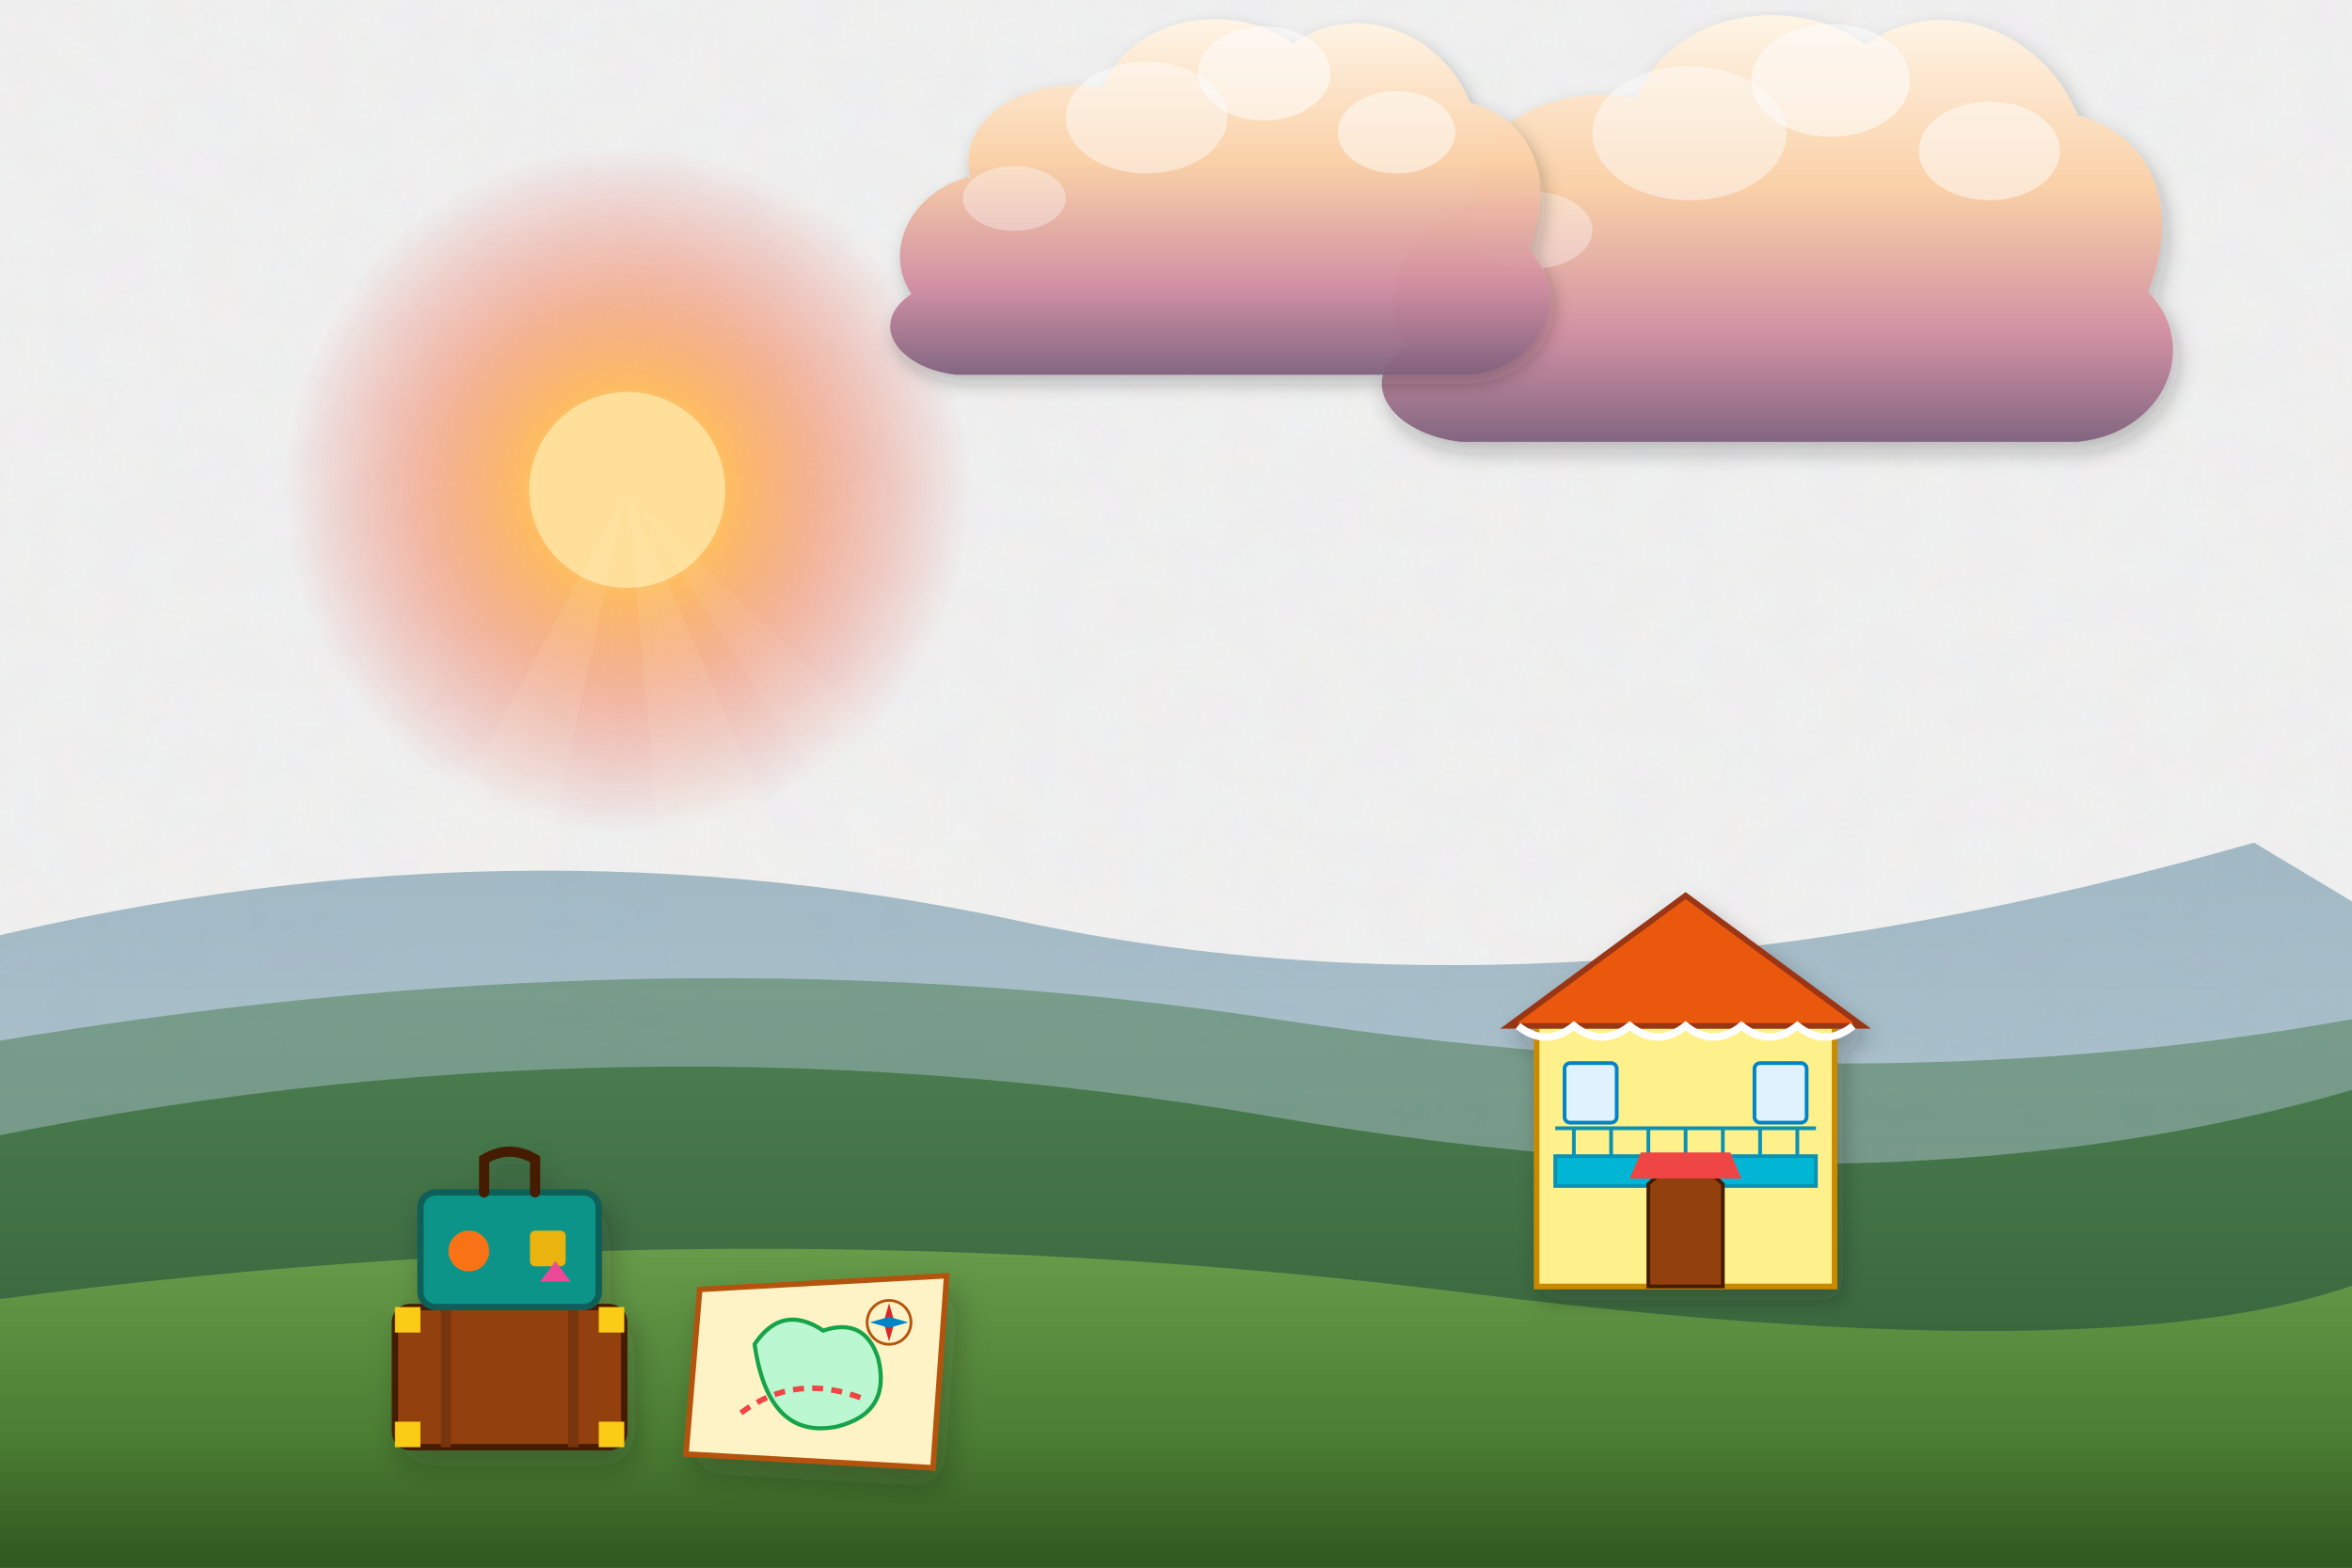
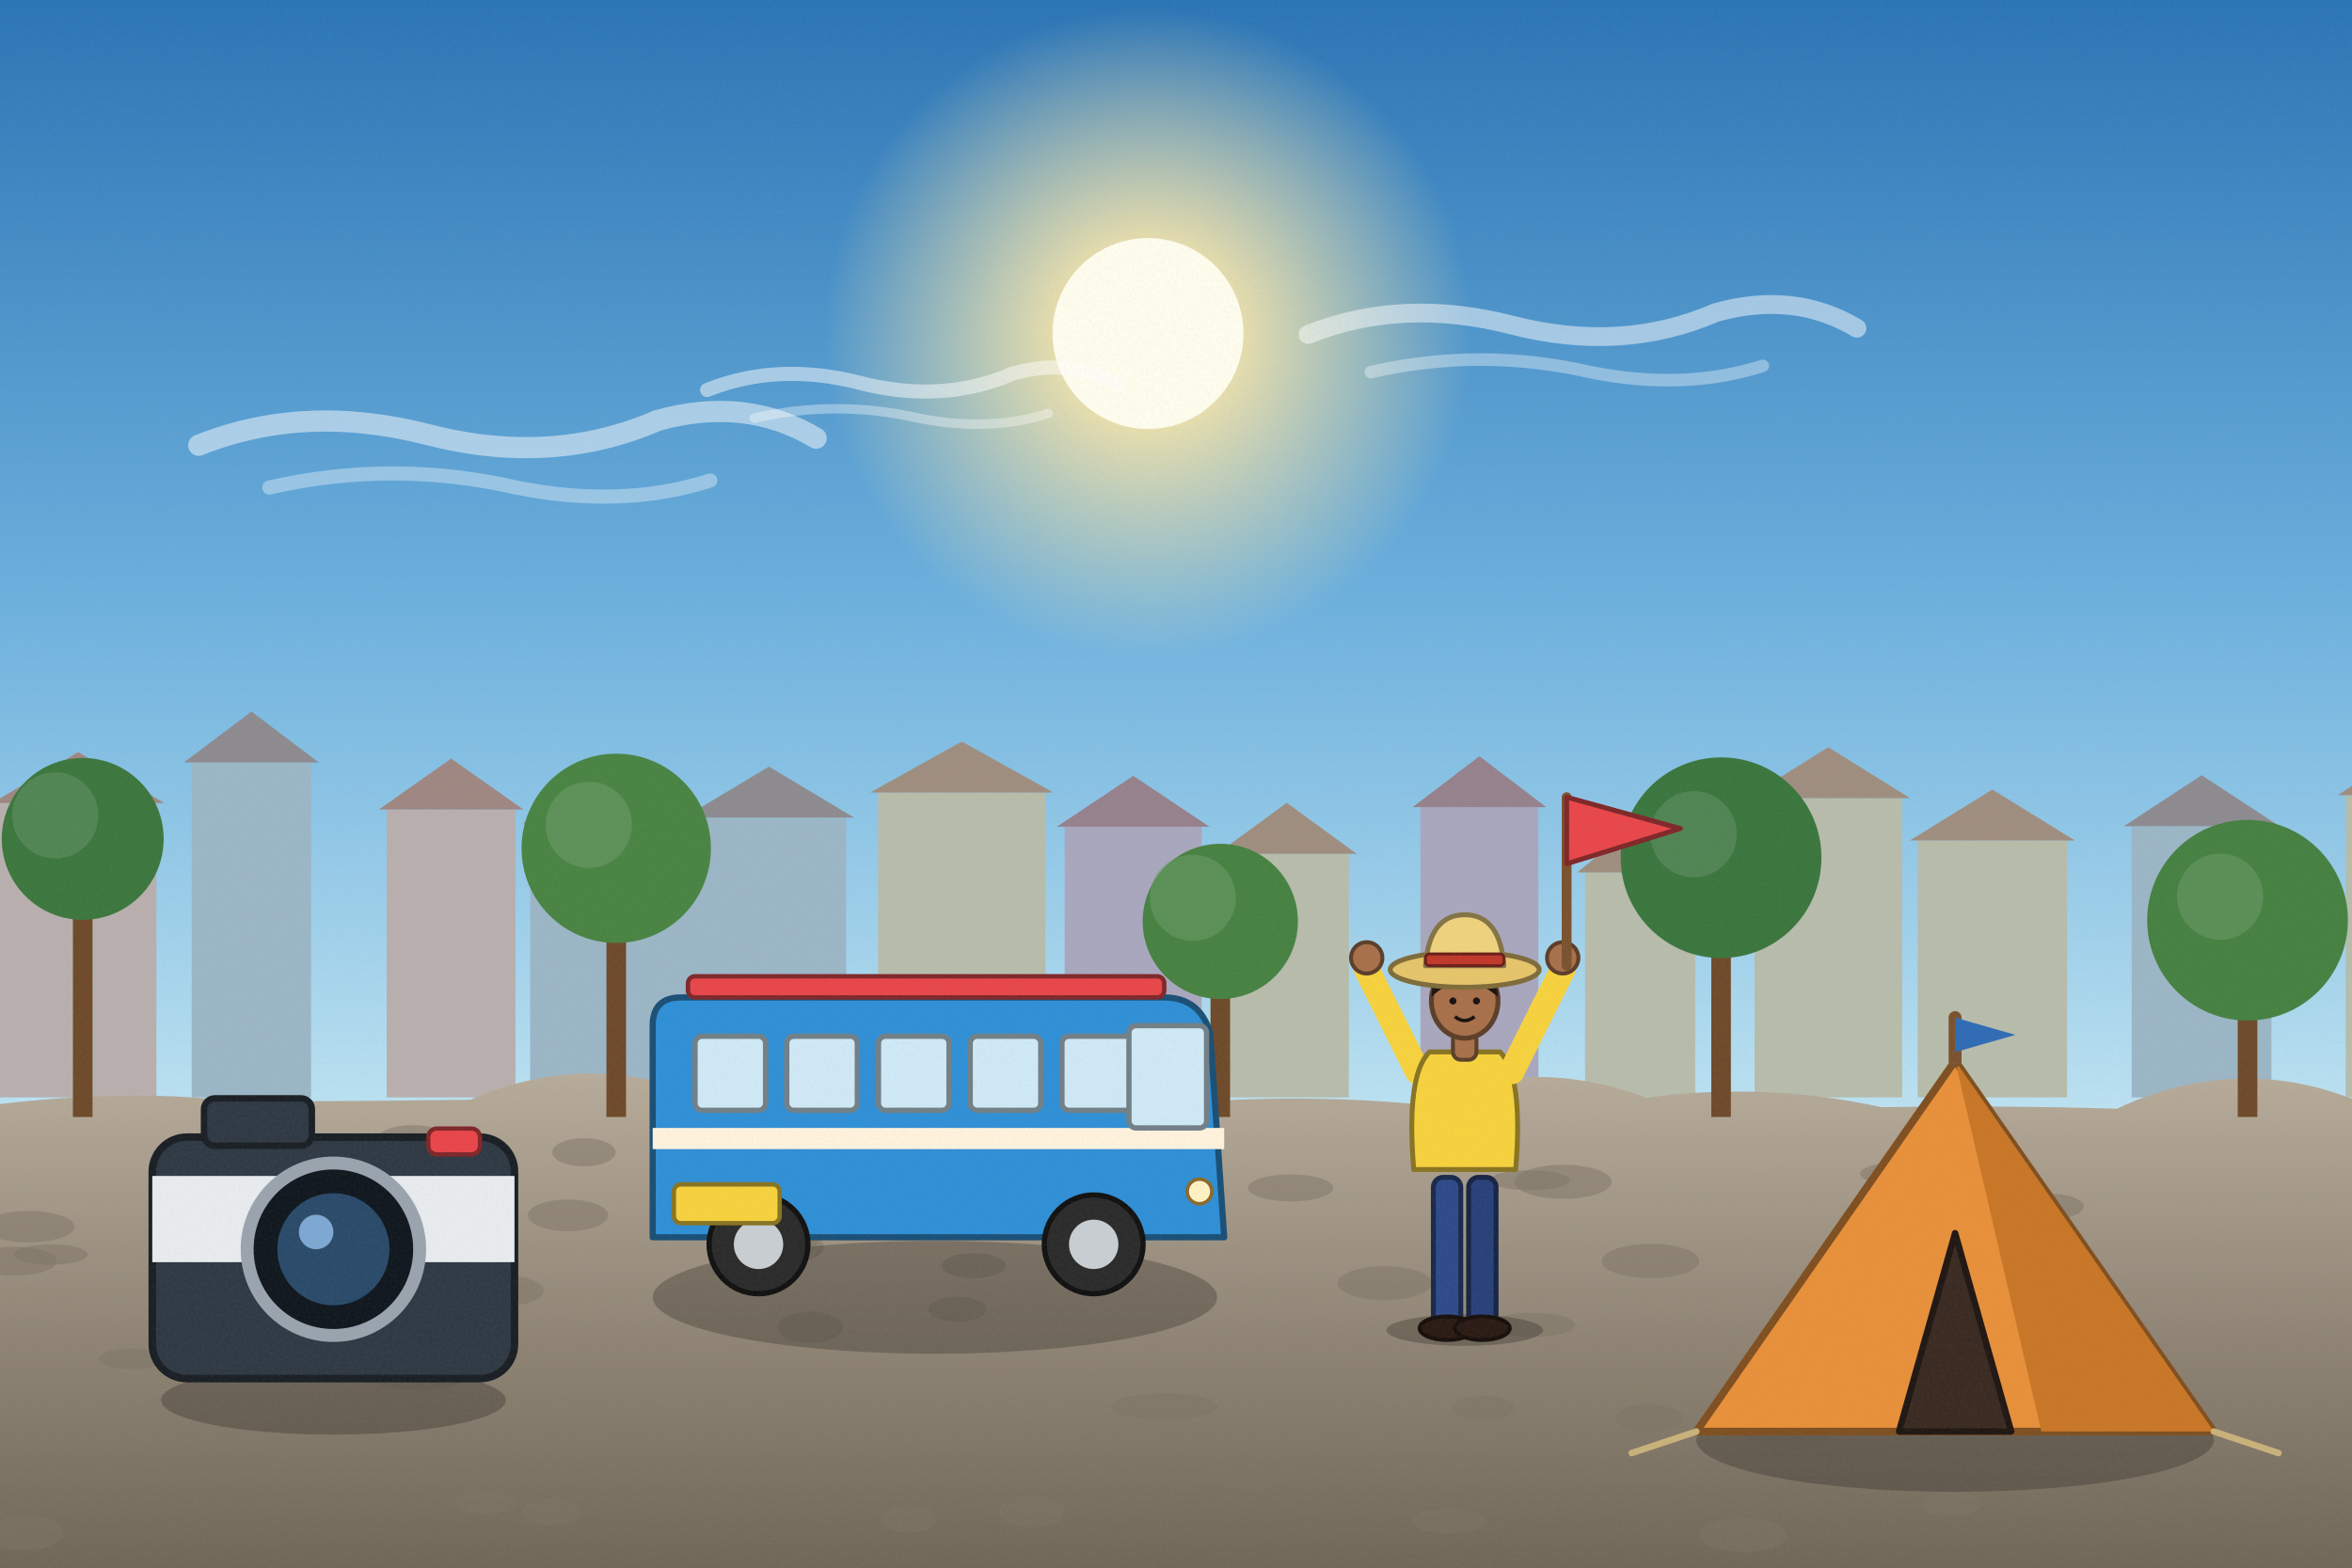
<svg xmlns="http://www.w3.org/2000/svg" viewBox="0 0 1200 800" width="1200" height="800">
  <defs>
-     <filter id="ghibliPaper" x="0%" y="0%" width="100%" height="100%">
-       <feTurbulence type="fractalNoise" baseFrequency="0.04" numOctaves="3" result="noise" seed="42" />
-       <feColorMatrix type="matrix" values="1 0 0 0 0  0 1 0 0 0  0 0 1 0 0  0 0 0 0.035 0" in="noise" result="coloredNoise" />
-       <feComposite operator="in" in2="SourceGraphic" />
+     <linearGradient id="woodTone" x1="0" y1="0" x2="1" y2="0">
+       <stop offset="0" stop-color="#a77649" />
+       <stop offset=".5" stop-color="#7d5231" />
+       <stop offset="1" stop-color="#5a381e" />
+     </linearGradient>
+     <linearGradient id="stoneTone" x1="0" y1="0" x2="0" y2="1">
+       <stop offset="0" stop-color="#c5beb3" />
+       <stop offset="1" stop-color="#7c7468" />
+     </linearGradient>
+     <filter id="softShadow" x="-20%" y="-20%" width="140%" height="140%">
+       <feDropShadow dx="2" dy="5" stdDeviation="4" flood-color="#1b1a14" flood-opacity=".25" />
    </filter>
-     <filter id="softGlow" x="-20%" y="-20%" width="140%" height="140%">
-       <feGaussianBlur stdDeviation="8" result="blur" />
-       <feComposite in="SourceGraphic" in2="blur" operator="over" />
+     <filter id="grain" x="0" y="0" width="100%" height="100%">
+       <feTurbulence type="fractalNoise" baseFrequency=".7" numOctaves="2" seed="11" />
+       <feColorMatrix type="matrix" values="0 0 0 0 .34  0 0 0 0 .34  0 0 0 0 .32  0 0 0 .22 -.07" />
    </filter>
-     <filter id="dropShadow" x="-20%" y="-20%" width="140%" height="140%">
-       <feDropShadow dx="3" dy="6" stdDeviation="6" flood-color="#141e28" flood-opacity="0.28" />
-     </filter>
-     <linearGradient id="skyDay" x1="0" y1="0" x2="0" y2="1">
-       <stop offset="0%" stop-color="#236ca7" />
-       <stop offset="35%" stop-color="#5fa3d6" />
-       <stop offset="70%" stop-color="#b8e1f2" />
-       <stop offset="100%" stop-color="#fdf3dc" />
-     </linearGradient>
-     <linearGradient id="skySunset" x1="0" y1="0" x2="0" y2="1">
-       <stop offset="0%" stop-color="#31396b" />
-       <stop offset="35%" stop-color="#73507b" />
-       <stop offset="65%" stop-color="#cb6b5c" />
-       <stop offset="85%" stop-color="#f29e5a" />
-       <stop offset="100%" stop-color="#fedaa2" />
-     </linearGradient>
-     <linearGradient id="skyDusk" x1="0" y1="0" x2="0" y2="1">
-       <stop offset="0%" stop-color="#121832" />
-       <stop offset="40%" stop-color="#262f56" />
-       <stop offset="70%" stop-color="#4e3d64" />
-       <stop offset="90%" stop-color="#915264" />
-       <stop offset="100%" stop-color="#d6846c" />
-     </linearGradient>
-     <linearGradient id="cloudBodyDay" x1="0" y1="0" x2="0" y2="1">
-       <stop offset="0%" stop-color="#ffffff" />
-       <stop offset="45%" stop-color="#fcf8f0" />
-       <stop offset="80%" stop-color="#d9e4ec" />
-       <stop offset="100%" stop-color="#b6c8d7" />
-     </linearGradient>
-     <linearGradient id="cloudBodySunset" x1="0" y1="0" x2="0" y2="1">
-       <stop offset="0%" stop-color="#fff5e6" />
-       <stop offset="40%" stop-color="#fbd0a5" />
-       <stop offset="75%" stop-color="#cf8ca0" />
-       <stop offset="100%" stop-color="#7e607c" />
-     </linearGradient>
-     <radialGradient id="sunGlowDay" cx="50%" cy="50%" r="50%">
-       <stop offset="0%" stop-color="#fffced" stop-opacity="1" />
-       <stop offset="35%" stop-color="#ffebaa" stop-opacity="0.85" />
-       <stop offset="70%" stop-color="#ffd573" stop-opacity="0.35" />
-       <stop offset="100%" stop-color="#ffd573" stop-opacity="0" />
+     <linearGradient id="skyMain" x1="0" y1="0" x2="0" y2="1">
+       <stop offset="0" stop-color="#2a74b5" />
+       <stop offset=".38" stop-color="#6bb0de" />
+       <stop offset=".72" stop-color="#bfe4f3" />
+       <stop offset="1" stop-color="#fdf3dc" />
+     </linearGradient>
+     <linearGradient id="cloudG" x1="0" y1="0" x2="0" y2="1">
+       <stop offset="0" stop-color="#ffffff" />
+       <stop offset="1" stop-color="#c7d8e6" />
+     </linearGradient>
+     <radialGradient id="sunG">
+       <stop offset="0" stop-color="#fffded" />
+       <stop offset=".3" stop-color="#ffe9a8" stop-opacity=".85" />
+       <stop offset="1" stop-color="#ffe9a8" stop-opacity="0" />
    </radialGradient>
-     <radialGradient id="sunGlowSunset" cx="50%" cy="50%" r="50%">
-       <stop offset="0%" stop-color="#fff8db" stop-opacity="1" />
-       <stop offset="30%" stop-color="#ffb753" stop-opacity="0.9" />
-       <stop offset="65%" stop-color="#f46e45" stop-opacity="0.4" />
-       <stop offset="100%" stop-color="#e04a43" stop-opacity="0" />
-     </radialGradient>
-     <linearGradient id="hillDistant" x1="0" y1="0" x2="0" y2="1">
-       <stop offset="0%" stop-color="#6e94a8" />
-       <stop offset="100%" stop-color="#93b9c7" />
-     </linearGradient>
-     <linearGradient id="hillMid" x1="0" y1="0" x2="0" y2="1">
-       <stop offset="0%" stop-color="#4a7c4f" />
-       <stop offset="50%" stop-color="#3c6a40" />
-       <stop offset="100%" stop-color="#2d5231" />
-     </linearGradient>
-     <linearGradient id="hillNear" x1="0" y1="0" x2="0" y2="1">
-       <stop offset="0%" stop-color="#699e4c" />
-       <stop offset="60%" stop-color="#4c7e33" />
-       <stop offset="100%" stop-color="#2f5720" />
-     </linearGradient>
-     <linearGradient id="woodTone" x1="0" y1="0" x2="0" y2="1">
-       <stop offset="0%" stop-color="#9c6d48" />
-       <stop offset="50%" stop-color="#784f30" />
-       <stop offset="100%" stop-color="#55341c" />
-     </linearGradient>
-     <linearGradient id="brassTone" x1="0" y1="0" x2="1" y2="1">
-       <stop offset="0%" stop-color="#ffe699" />
-       <stop offset="35%" stop-color="#d9a536" />
-       <stop offset="70%" stop-color="#996c14" />
-       <stop offset="100%" stop-color="#5e4007" />
-     </linearGradient>
-     <linearGradient id="stoneTone" x1="0" y1="0" x2="0" y2="1">
-       <stop offset="0%" stop-color="#c5beb3" />
-       <stop offset="60%" stop-color="#999184" />
-       <stop offset="100%" stop-color="#6c6458" />
-     </linearGradient>
-     <linearGradient id="waterTone" x1="0" y1="0" x2="0" y2="1">
-       <stop offset="0%" stop-color="#47a5be" />
-       <stop offset="50%" stop-color="#2a7796" />
-       <stop offset="100%" stop-color="#144d6a" />
+     <linearGradient id="gndG" x1="0" y1="0" x2="0" y2="1">
+       <stop offset="0" stop-color="#b7ab9a" />
+       <stop offset=".5" stop-color="#8f8474" />
+       <stop offset="1" stop-color="#6b6254" />
    </linearGradient>
  </defs>
-   <rect width="1200" height="800" fill="url(#skySunset)" filter="url(#ghibliPaper)" />
+   <rect width="1200" height="800" fill="url(#skyMain)" />
  <g>
-     <circle cx="320" cy="250" r="175" fill="url(#sunGlowSunset)" />
-     <circle cx="320" cy="250" r="50" fill="#ffdf99" />
-     <polygon points="320,250 20,800 200,800" fill="#fffbe6" opacity="0.08" />
-     <polygon points="320,250 370,800 560,800" fill="#fffbe6" opacity="0.08" />
-     <polygon points="320,250 680,800 880,800" fill="#fffbe6" opacity="0.06" />
-   </g>
-   <g transform="translate(880, 140) scale(0.9)" opacity="0.95">
-     <path d="M-180,40        C-200,10 -180,-30 -140,-40        C-150,-80 -100,-110 -50,-100        C-30,-150 40,-160 80,-130        C120,-160 180,-140 200,-90        C240,-80 260,-40 240,10        C270,40 250,90 200,95        L-150,95        C-190,90 -210,60 -180,40 Z" fill="url(#cloudBodySunset)" filter="url(#dropShadow)" />
-     <ellipse cx="60" cy="-110" rx="45" ry="32" fill="#ffffff" opacity="0.55" />
-     <ellipse cx="-20" cy="-80" rx="55" ry="38" fill="#ffffff" opacity="0.45" />
-     <ellipse cx="150" cy="-70" rx="40" ry="28" fill="#ffffff" opacity="0.5" />
-     <ellipse cx="-110" cy="-25" rx="35" ry="22" fill="#ffffff" opacity="0.35" />
-   </g>
-   <g transform="translate(600, 120) scale(0.75)" opacity="0.95">
-     <path d="M-180,40        C-200,10 -180,-30 -140,-40        C-150,-80 -100,-110 -50,-100        C-30,-150 40,-160 80,-130        C120,-160 180,-140 200,-90        C240,-80 260,-40 240,10        C270,40 250,90 200,95        L-150,95        C-190,90 -210,60 -180,40 Z" fill="url(#cloudBodySunset)" filter="url(#dropShadow)" />
-     <ellipse cx="60" cy="-110" rx="45" ry="32" fill="#ffffff" opacity="0.55" />
-     <ellipse cx="-20" cy="-80" rx="55" ry="38" fill="#ffffff" opacity="0.45" />
-     <ellipse cx="150" cy="-70" rx="40" ry="28" fill="#ffffff" opacity="0.5" />
-     <ellipse cx="-110" cy="-25" rx="35" ry="22" fill="#ffffff" opacity="0.35" />
-   </g>
-   <path d="M-50,490 Q240,410 520,470 T1150,430 L1250,490 L1250,800 L-50,800 Z" fill="url(#hillDistant)" opacity="0.6" />
-   <path d="M-50,540 Q320,470 650,520 T1250,510 L1250,800 L-50,800 Z" fill="url(#hillMid)" opacity="0.5" />
-   <path d="M-50,590 Q300,510 650,570 T1250,540 L1250,800 L-50,800 Z" fill="url(#hillMid)" />
-   <path d="M-50,670 Q350,610 750,660 T1250,630 L1250,800 L-50,800 Z" fill="url(#hillNear)" />
-   <g transform="translate(860, 590) scale(0.95)" filter="url(#dropShadow)">
-     <rect x="-80" y="-70" width="160" height="140" fill="#fef08a" stroke="#ca8a04" stroke-width="3" />
-     <polygon points="-95,-70 0,-140 95,-70" fill="#ea580c" stroke="#9a3412" stroke-width="3" />
-     <path d="M-90,-70 Q-75,-58 -60,-70 Q-45,-58 -30,-70 Q-15,-58 0,-70 Q15,-58 30,-70 Q45,-58 60,-70 Q75,-58 90,-70" stroke="#ffffff" stroke-width="4" fill="none" />
-     <rect x="-70" y="0" width="140" height="16" fill="#06b6d4" stroke="#0891b2" stroke-width="2" />
-     <line x1="-70" y1="-15" x2="70" y2="-15" stroke="#0891b2" stroke-width="2" />
-     <line x1="-60" y1="-15" x2="-60" y2="0" stroke="#0891b2" stroke-width="2" />
-     <line x1="-40" y1="-15" x2="-40" y2="0" stroke="#0891b2" stroke-width="2" />
-     <line x1="-20" y1="-15" x2="-20" y2="0" stroke="#0891b2" stroke-width="2" />
-     <line x1="0" y1="-15" x2="0" y2="0" stroke="#0891b2" stroke-width="2" />
-     <line x1="20" y1="-15" x2="20" y2="0" stroke="#0891b2" stroke-width="2" />
-     <line x1="40" y1="-15" x2="40" y2="0" stroke="#0891b2" stroke-width="2" />
-     <line x1="60" y1="-15" x2="60" y2="0" stroke="#0891b2" stroke-width="2" />
-     <path d="M-20,70 L-20,15 Q0,-5 20,15 L20,70 Z" fill="#92400e" stroke="#451a03" stroke-width="2" />
-     <rect x="-65" y="-50" width="28" height="32" rx="3" fill="#e0f2fe" stroke="#0284c7" stroke-width="2" />
-     <rect x="37" y="-50" width="28" height="32" rx="3" fill="#e0f2fe" stroke="#0284c7" stroke-width="2" />
-     <path d="M-30,12 L30,12 L24,-2 L-24,-2 Z" fill="#ef4444" />
-   </g>
-   <g transform="translate(260, 680) scale(1.3)" filter="url(#dropShadow)">
-     <rect x="-45" y="-10" width="90" height="55" rx="6" fill="#92400e" stroke="#451a03" stroke-width="2.5" />
-     <line x1="-25" y1="-10" x2="-25" y2="45" stroke="#78350f" stroke-width="4" />
-     <line x1="25" y1="-10" x2="25" y2="45" stroke="#78350f" stroke-width="4" />
-     <rect x="-45" y="-10" width="10" height="10" fill="#facc15" />
-     <rect x="35" y="-10" width="10" height="10" fill="#facc15" />
-     <rect x="-45" y="35" width="10" height="10" fill="#facc15" />
-     <rect x="35" y="35" width="10" height="10" fill="#facc15" />
-     <rect x="-35" y="-55" width="70" height="45" rx="6" fill="#0d9488" stroke="#115e59" stroke-width="2.5" />
-     <path d="M-10,-55 L-10,-68 Q0,-74 10,-68 L10,-55" fill="none" stroke="#451a03" stroke-width="4" stroke-linecap="round" />
-     <circle cx="-16" cy="-32" r="8" fill="#f97316" />
-     <rect x="8" y="-40" width="14" height="14" rx="2" fill="#eab308" />
-     <polygon points="12,-20 18,-28 24,-20" fill="#ec4899" />
-   </g>
-   <g transform="translate(420, 700) scale(1.4)" filter="url(#dropShadow)">
-     <path d="M-45,-30 L45,-35 L40,35 L-50,30 Z" fill="#fef3c7" stroke="#b45309" stroke-width="2" />
-     <path d="M-25,-10 Q-15,-25 0,-15 Q15,-20 20,-5 Q25,15 5,20 Q-20,25 -25,-10 Z" fill="#bbf7d0" stroke="#16a34a" stroke-width="1.5" />
-     <circle cx="24" cy="-18" r="8" fill="none" stroke="#b45309" stroke-width="1" />
-     <polygon points="24,-25 26,-18 24,-11 22,-18" fill="#dc2626" />
-     <polygon points="17,-18 24,-16 31,-18 24,-20" fill="#0284c7" />
-     <path d="M-30,15 Q-10,0 15,10" stroke="#ef4444" stroke-width="2" stroke-dasharray="4 3" fill="none" />
-   </g>
+     <circle cx="585.7" cy="170.2" r="165.58" fill="url(#sunG)" />
+     <circle cx="585.7" cy="170.2" r="48.7" fill="#fffded" />
+   </g>
+   <g transform="translate(245.4,218.2) scale(0.9)" opacity="0.9">
+     <path d="M-160,10 Q-100,-14 -30,4 Q40,22 100,-4 Q150,-18 190,6" stroke="#fff" stroke-width="12" stroke-linecap="round" fill="none" opacity=".55" />
+     <path d="M-120,34 Q-50,18 20,34 Q80,46 130,30" stroke="#fff" stroke-width="8" stroke-linecap="round" fill="none" opacity=".4" />
+   </g>
+   <g transform="translate(456.8,193) scale(0.6)" opacity="0.9">
+     <path d="M-160,10 Q-100,-14 -30,4 Q40,22 100,-4 Q150,-18 190,6" stroke="#fff" stroke-width="12" stroke-linecap="round" fill="none" opacity=".55" />
+     <path d="M-120,34 Q-50,18 20,34 Q80,46 130,30" stroke="#fff" stroke-width="8" stroke-linecap="round" fill="none" opacity=".4" />
+   </g>
+   <g transform="translate(795.4,162.7) scale(0.8)" opacity="0.9">
+     <path d="M-160,10 Q-100,-14 -30,4 Q40,22 100,-4 Q150,-18 190,6" stroke="#fff" stroke-width="12" stroke-linecap="round" fill="none" opacity=".55" />
+     <path d="M-120,34 Q-50,18 20,34 Q80,46 130,30" stroke="#fff" stroke-width="8" stroke-linecap="round" fill="none" opacity=".4" />
+   </g>
+   <rect x="0" y="409.8" width="79.8" height="150.2" fill="#b8afae" />
+   <path d="M-4,409.8 L39.9,383.8 L83.8,409.8 Z" fill="#9f8782" />
+   <rect x="97.8" y="389.1" width="60.9" height="170.9" fill="#9bb6c6" />
+   <path d="M93.8,389.1 L128.3,363.1 L162.7,389.1 Z" fill="#8e8b90" />
+   <rect x="197.3" y="413.1" width="65.7" height="146.9" fill="#b8afae" />
+   <path d="M193.3,413.1 L230.2,387.1 L267,413.1 Z" fill="#9f8782" />
+   <rect x="270.5" y="420.1" width="85.8" height="139.9" fill="#9bb6c6" />
+   <path d="M266.5,420.1 L313.4,394.1 L360.3,420.1 Z" fill="#8e8b90" />
+   <rect x="352.9" y="417.2" width="78.8" height="142.8" fill="#9bb6c6" />
+   <path d="M348.9,417.2 L392.3,391.2 L435.7,417.2 Z" fill="#8e8b90" />
+   <rect x="448" y="404.4" width="85.4" height="155.6" fill="#b7bcab" />
+   <path d="M444,404.4 L490.7,378.4 L537.4,404.4 Z" fill="#9f8e80" />
+   <rect x="543.2" y="421.9" width="69.9" height="138.1" fill="#a9a7be" />
+   <path d="M539.2,421.9 L578.2,395.9 L617.1,421.9 Z" fill="#96828c" />
+   <rect x="624.9" y="435.7" width="63.3" height="124.3" fill="#b7bcab" />
+   <path d="M620.9,435.7 L656.5,409.7 L692.2,435.7 Z" fill="#9f8e80" />
+   <rect x="724.7" y="411.9" width="60.2" height="148.1" fill="#a9a7be" />
+   <path d="M720.7,411.9 L754.8,385.9 L788.9,411.9 Z" fill="#96828c" />
+   <rect x="808.7" y="445.2" width="56.2" height="114.8" fill="#b7bcab" />
+   <path d="M804.7,445.2 L836.8,419.2 L868.9,445.2 Z" fill="#9f8e80" />
+   <rect x="895.2" y="407.3" width="75.3" height="152.7" fill="#b7bcab" />
+   <path d="M891.2,407.3 L932.8,381.3 L974.5,407.3 Z" fill="#9f8e80" />
+   <rect x="978.4" y="428.9" width="76.2" height="131.1" fill="#b7bcab" />
+   <path d="M974.4,428.9 L1016.5,402.9 L1058.6,428.9 Z" fill="#9f8e80" />
+   <rect x="1087.6" y="421.6" width="71.3" height="138.4" fill="#9bb6c6" />
+   <path d="M1083.6,421.6 L1123.3,395.6 L1163,421.6 Z" fill="#8e8b90" />
+   <rect x="1196.8" y="405.8" width="68.6" height="154.2" fill="#b7bcab" />
+   <path d="M1192.8,405.8 L1231.1,379.8 L1269.4,405.8 Z" fill="#9f8e80" />
+   <g>
+     <path d="M-20,566 Q60,554.5 120,562.1 Q180,562 240,561.2 Q300,535 360,560.2 Q420,553.8 480,563.7 Q540,558 600,563.2 Q660,558 720,563.2 Q780,537.5 840,560.2 Q900,552 960,565 Q1020,564 1080,565.8 Q1140,537.7 1200,560.7 Q1260,560.5 1320,568.9 L1240,820 L-20,820 Z" fill="url(#gndG)" />
+     <ellipse cx="1101" cy="727.7" rx="26.2" ry="5.9" fill="#7e7466" opacity=".5" />
+     <ellipse cx="281.1" cy="771.6" rx="14.5" ry="7" fill="#7e7466" opacity=".5" />
+     <ellipse cx="259.1" cy="658.7" rx="18.4" ry="7.5" fill="#7e7466" opacity=".5" />
+     <ellipse cx="1032" cy="667.2" rx="18.1" ry="5.9" fill="#7e7466" opacity=".5" />
+     <ellipse cx="834.6" cy="750.6" rx="27.6" ry="6.9" fill="#7e7466" opacity=".5" />
+     <ellipse cx="756.7" cy="718.5" rx="15.8" ry="6.4" fill="#7e7466" opacity=".5" />
+     <ellipse cx="67.4" cy="693.4" rx="17" ry="5.3" fill="#7e7466" opacity=".5" />
+     <ellipse cx="797.5" cy="603.1" rx="24.8" ry="8.7" fill="#7e7466" opacity=".5" />
+     <ellipse cx="594.1" cy="717.7" rx="27.1" ry="6.8" fill="#7e7466" opacity=".5" />
+     <ellipse cx="995.2" cy="767.7" rx="15.1" ry="6.2" fill="#7e7466" opacity=".5" />
+     <ellipse cx="202.9" cy="672.6" rx="20.1" ry="7.3" fill="#7e7466" opacity=".5" />
+     <ellipse cx="399.1" cy="633.9" rx="18.1" ry="5" fill="#7e7466" opacity=".5" />
+     <ellipse cx="213.6" cy="702.5" rx="24.7" ry="7" fill="#7e7466" opacity=".5" />
+     <ellipse cx="842.1" cy="643.5" rx="24.9" ry="8.8" fill="#7e7466" opacity=".5" />
+     <ellipse cx="12.4" cy="782.2" rx="19.9" ry="8.8" fill="#7e7466" opacity=".5" />
+     <ellipse cx="497.2" cy="604.4" rx="18.3" ry="7.5" fill="#7e7466" opacity=".5" />
+     <ellipse cx="463.6" cy="775.3" rx="14.1" ry="7" fill="#7e7466" opacity=".5" />
+     <ellipse cx="912.3" cy="732.6" rx="20.7" ry="7" fill="#7e7466" opacity=".5" />
+     <ellipse cx="297.9" cy="588" rx="16.2" ry="7.2" fill="#7e7466" opacity=".5" />
+     <ellipse cx="841.4" cy="723.8" rx="17.2" ry="7.4" fill="#7e7466" opacity=".5" />
+     <ellipse cx="526.4" cy="771.4" rx="16.8" ry="7.9" fill="#7e7466" opacity=".5" />
+     <ellipse cx="402.4" cy="636.4" rx="18" ry="7.8" fill="#7e7466" opacity=".5" />
+     <ellipse cx="658.5" cy="606.2" rx="21.8" ry="6.9" fill="#7e7466" opacity=".5" />
+     <ellipse cx="14.6" cy="626" rx="23.5" ry="8" fill="#7e7466" opacity=".5" />
+     <ellipse cx="248.5" cy="767" rx="15.6" ry="5.4" fill="#7e7466" opacity=".5" />
+     <ellipse cx="889.5" cy="783.3" rx="22.4" ry="8.6" fill="#7e7466" opacity=".5" />
+     <ellipse cx="782" cy="676.1" rx="21.6" ry="6.2" fill="#7e7466" opacity=".5" />
+     <ellipse cx="496.8" cy="645.9" rx="16.4" ry="6.4" fill="#7e7466" opacity=".5" />
+     <ellipse cx="924.9" cy="674.7" rx="15.1" ry="6.6" fill="#7e7466" opacity=".5" />
+     <ellipse cx="25.9" cy="640.2" rx="18.9" ry="5.2" fill="#7e7466" opacity=".5" />
+     <ellipse cx="706.5" cy="654.8" rx="24.1" ry="8.7" fill="#7e7466" opacity=".5" />
+     <ellipse cx="965.1" cy="598.9" rx="16.1" ry="5.3" fill="#7e7466" opacity=".5" />
+     <ellipse cx="488.5" cy="668.1" rx="14.9" ry="6.4" fill="#7e7466" opacity=".5" />
+     <ellipse cx="636.8" cy="751.4" rx="21.6" ry="8.5" fill="#7e7466" opacity=".5" />
+     <ellipse cx="995.9" cy="714.1" rx="20.1" ry="8.6" fill="#7e7466" opacity=".5" />
+     <ellipse cx="780.4" cy="602.3" rx="20.5" ry="5.1" fill="#7e7466" opacity=".5" />
+     <ellipse cx="727.3" cy="745.8" rx="25.7" ry="5.3" fill="#7e7466" opacity=".5" />
+     <ellipse cx="370" cy="594.4" rx="20.1" ry="8.6" fill="#7e7466" opacity=".5" />
+     <ellipse cx="573.8" cy="613.7" rx="24.8" ry="6" fill="#7e7466" opacity=".5" />
+     <ellipse cx="7.9" cy="643.6" rx="21.1" ry="7.4" fill="#7e7466" opacity=".5" />
+     <ellipse cx="210.7" cy="581.7" rx="18.8" ry="7.5" fill="#7e7466" opacity=".5" />
+     <ellipse cx="739.2" cy="776.3" rx="19" ry="6.2" fill="#7e7466" opacity=".5" />
+     <ellipse cx="289.8" cy="620.2" rx="20.5" ry="8.1" fill="#7e7466" opacity=".5" />
+     <ellipse cx="1007.5" cy="668.8" rx="14.5" ry="5.3" fill="#7e7466" opacity=".5" />
+     <ellipse cx="413.4" cy="677.3" rx="16.8" ry="8" fill="#7e7466" opacity=".5" />
+     <ellipse cx="1046" cy="615.7" rx="17.2" ry="6.5" fill="#7e7466" opacity=".5" />
+   </g>
+   <g>
+     <rect x="37.2" y="442.1" width="10" height="127.9" fill="#6e4a2a" />
+     <circle cx="42.2" cy="428.1" r="41.3" fill="#3c773e" />
+     <circle cx="28.2" cy="416.1" r="22" fill="#5f8f61" opacity=".6" />
+     <rect x="309.4" y="446.9" width="10" height="123.1" fill="#6e4a2a" />
+     <circle cx="314.4" cy="432.9" r="48.3" fill="#498443" />
+     <circle cx="300.4" cy="420.9" r="22" fill="#6a9a65" opacity=".6" />
+     <rect x="617.6" y="484.2" width="10" height="85.8" fill="#6e4a2a" />
+     <circle cx="622.6" cy="470.2" r="39.6" fill="#478242" />
+     <circle cx="608.6" cy="458.2" r="22" fill="#689964" opacity=".6" />
+     <rect x="873.1" y="451.7" width="10" height="118.3" fill="#6e4a2a" />
+     <circle cx="878.1" cy="437.7" r="51.2" fill="#3b763e" />
+     <circle cx="864.1" cy="425.7" r="22" fill="#5e8f61" opacity=".6" />
+     <rect x="1141.7" y="483.6" width="10" height="86.4" fill="#6e4a2a" />
+     <circle cx="1146.7" cy="469.6" r="51.2" fill="#468142" />
+     <circle cx="1132.7" cy="457.6" r="22" fill="#679864" opacity=".6" />
+   </g>
+   <g transform="translate(477,658.4) scale(0.9)">
+     <ellipse cx="0" cy="4" rx="160" ry="32" fill="#1b1a14" opacity="0.28" />
+     <path d="M-160,-30 L-160,-150 Q-160,-166 -144,-166 L130,-166 Q150,-166 156,-146 L164,-30 Z" fill="#2f8fd6" stroke="#1a4f76" stroke-width="3.5" stroke-linejoin="round" stroke-linecap="round" />
+     <rect x="-160" y="-92" width="324" height="12" rx="0" fill="#fff3dd" stroke="#8c867a" stroke-width="0" />
+     <rect x="-136" y="-144" width="40" height="42" rx="4" fill="#cfe9f6" stroke="#728087" stroke-width="3" />
+     <rect x="-84" y="-144" width="40" height="42" rx="4" fill="#cfe9f6" stroke="#728087" stroke-width="3" />
+     <rect x="-32" y="-144" width="40" height="42" rx="4" fill="#cfe9f6" stroke="#728087" stroke-width="3" />
+     <rect x="20" y="-144" width="40" height="42" rx="4" fill="#cfe9f6" stroke="#728087" stroke-width="3" />
+     <rect x="72" y="-144" width="40" height="42" rx="4" fill="#cfe9f6" stroke="#728087" stroke-width="3" />
+     <rect x="110" y="-150" width="44" height="58" rx="4" fill="#cfe9f6" stroke="#728087" stroke-width="3" />
+     <g transform="translate(-100,-26)">
+       <circle r="28" fill="#2b2b2b" stroke="#111" stroke-width="3" />
+       <circle r="14" fill="#c9ced3" />
+     </g>
+     <g transform="translate(90,-26)">
+       <circle r="28" fill="#2b2b2b" stroke="#111" stroke-width="3" />
+       <circle r="14" fill="#c9ced3" />
+     </g>
+     <rect x="-148" y="-60" width="60" height="22" rx="4" fill="#f7d23e" stroke="#887422" stroke-width="2.5" />
+     <circle cx="150" cy="-56" r="7" fill="#fff3c4" stroke="#8a6a2a" stroke-width="2" />
+     <rect x="-140" y="-178" width="270" height="12" rx="4" fill="#e8464a" stroke="#802729" stroke-width="2.5" />
+   </g>
+   <g transform="translate(747.3,678.8) scale(1)">
+     <g transform="scale(1) rotate(0)">
+       <ellipse cx="0" cy="0" rx="40" ry="8" fill="#1b1a14" opacity="0.28" />
+       <rect x="-16" y="-78" width="14" height="78" rx="5" fill="#2f4a8a" stroke="#1a294c" stroke-width="2.5" />
+       <rect x="2" y="-78" width="14" height="78" rx="5" fill="#294179" stroke="#172443" stroke-width="2.5" />
+       <ellipse cx="-9" cy="-1" rx="14" ry="6" fill="#2a1b14" stroke="#170f0b" stroke-width="2" />
+       <ellipse cx="9" cy="-1" rx="14" ry="6" fill="#2a1b14" stroke="#170f0b" stroke-width="2" />
+       <path d="M-24,-132 Q-52,-150 -48,-186" fill="none" stroke="#252525" stroke-width="0" stroke-linejoin="round" stroke-linecap="round" />
+       <line x1="-24" y1="-132" x2="-50" y2="-184" stroke="#f7d23e" stroke-width="13" stroke-linecap="round" />
+       <ellipse cx="-50" cy="-190" rx="8" ry="8" fill="#a8704a" stroke="#5c3e29" stroke-width="2" />
+       <path d="M-26,-82 Q-30,-130 -18,-142 L18,-142 Q30,-130 26,-82 Z" fill="#f7d23e" stroke="#887422" stroke-width="2.5" stroke-linejoin="round" stroke-linecap="round" />
+       <line x1="24" y1="-132" x2="50" y2="-184" stroke="#f7d23e" stroke-width="13" stroke-linecap="round" />
+       <ellipse cx="50" cy="-190" rx="8" ry="8" fill="#a8704a" stroke="#5c3e29" stroke-width="2" />
+       <rect x="-6" y="-152" width="12" height="14" rx="4" fill="#a8704a" stroke="#5c3e29" stroke-width="2" />
+       <ellipse cx="0" cy="-168" rx="17" ry="19" fill="#a8704a" stroke="#5c3e29" stroke-width="2.5" />
+       <path d="M-17,-170 Q-16,-190 0,-190 Q16,-190 17,-170 Q8,-178 0,-177 Q-9,-178 -17,-170 Z" fill="#1c1410" />
+       <circle cx="-6" cy="-168" r="1.8" fill="#1a1210" />
+       <circle cx="6" cy="-168" r="1.8" fill="#1a1210" />
+       <path d="M-5,-160 Q0,-156 5,-160" stroke="#1a1210" stroke-width="1.8" fill="none" />
+       <ellipse cx="0" cy="-184" rx="38" ry="9" fill="#e6c56a" stroke="#7f6c3a" stroke-width="2.5" />
+       <path d="M-20,-186 Q-18,-212 0,-212 Q18,-212 20,-186 Z" fill="#efd27d" stroke="#837445" stroke-width="2.5" stroke-linejoin="round" stroke-linecap="round" />
+       <rect x="-20" y="-192" width="40" height="6" rx="2" fill="#c0392b" stroke="#6a1f18" stroke-width="1.5" />
+     </g>
+     <g transform="translate(52,-186)">
+       <line x1="0" y1="0" x2="0" y2="-86" stroke="#7a5230" stroke-width="5" stroke-linecap="round" />
+       <path d="M0,-86 L58,-70 L0,-52 Z" fill="#e8464a" stroke="#802729" stroke-width="2.5" stroke-linejoin="round" stroke-linecap="round" />
+     </g>
+   </g>
+   <g transform="translate(170.1,714.5) scale(1.1)">
+     <ellipse cx="0" cy="0" rx="80" ry="16" fill="#1b1a14" opacity="0.28" />
+     <rect x="-84" y="-122" width="168" height="112" rx="16" fill="#2f3944" stroke="#1a1f25" stroke-width="3.5" />
+     <rect x="-84" y="-104" width="168" height="40" rx="0" fill="#e8ecef" stroke="#808283" stroke-width="0" />
+     <rect x="-60" y="-140" width="50" height="22" rx="5" fill="#2f3944" stroke="#1a1f25" stroke-width="3" />
+     <circle cx="0" cy="-70" r="40" fill="#10171e" stroke="#9aa4ae" stroke-width="6" />
+     <circle cx="0" cy="-70" r="26" fill="#2a4a6a" />
+     <circle cx="-8" cy="-78" r="8" fill="#9fd0ff" opacity=".7" />
+     <rect x="44" y="-126" width="24" height="12" rx="4" fill="#e8464a" stroke="#802729" stroke-width="2" />
+   </g>
+   <g transform="translate(997.5,734.9) scale(1.1)">
+     <ellipse cx="0" cy="0" rx="120" ry="24" fill="#1b1a14" opacity="0.28" />
+     <path d="M-120,-4 L0,-176 L120,-4 Z" fill="#e8903a" stroke="#804f20" stroke-width="3.5" stroke-linejoin="round" stroke-linecap="round" />
+     <path d="M0,-176 L120,-4 L40,-4 Z" fill="#c97626" stroke="#6f4115" stroke-width="0" stroke-linejoin="round" stroke-linecap="round" />
+     <path d="M-26,-4 L0,-96 L26,-4 Z" fill="#3a2a22" stroke="#201713" stroke-width="3" stroke-linejoin="round" stroke-linecap="round" />
+     <line x1="0" y1="-176" x2="0" y2="-196" stroke="#7a5230" stroke-width="6" stroke-linecap="round" />
+     <path d="M0,-196 L28,-188 L0,-180 Z" fill="#2f6bb5" />
+     <line x1="-120" y1="-4" x2="-150" y2="6" stroke="#c9b27a" stroke-width="3" stroke-linecap="round" />
+     <line x1="120" y1="-4" x2="150" y2="6" stroke="#c9b27a" stroke-width="3" stroke-linecap="round" />
+   </g>
+   <rect x="-1" y="0" width="1202" height="800" filter="url(#grain)" opacity=".55" />
</svg>
